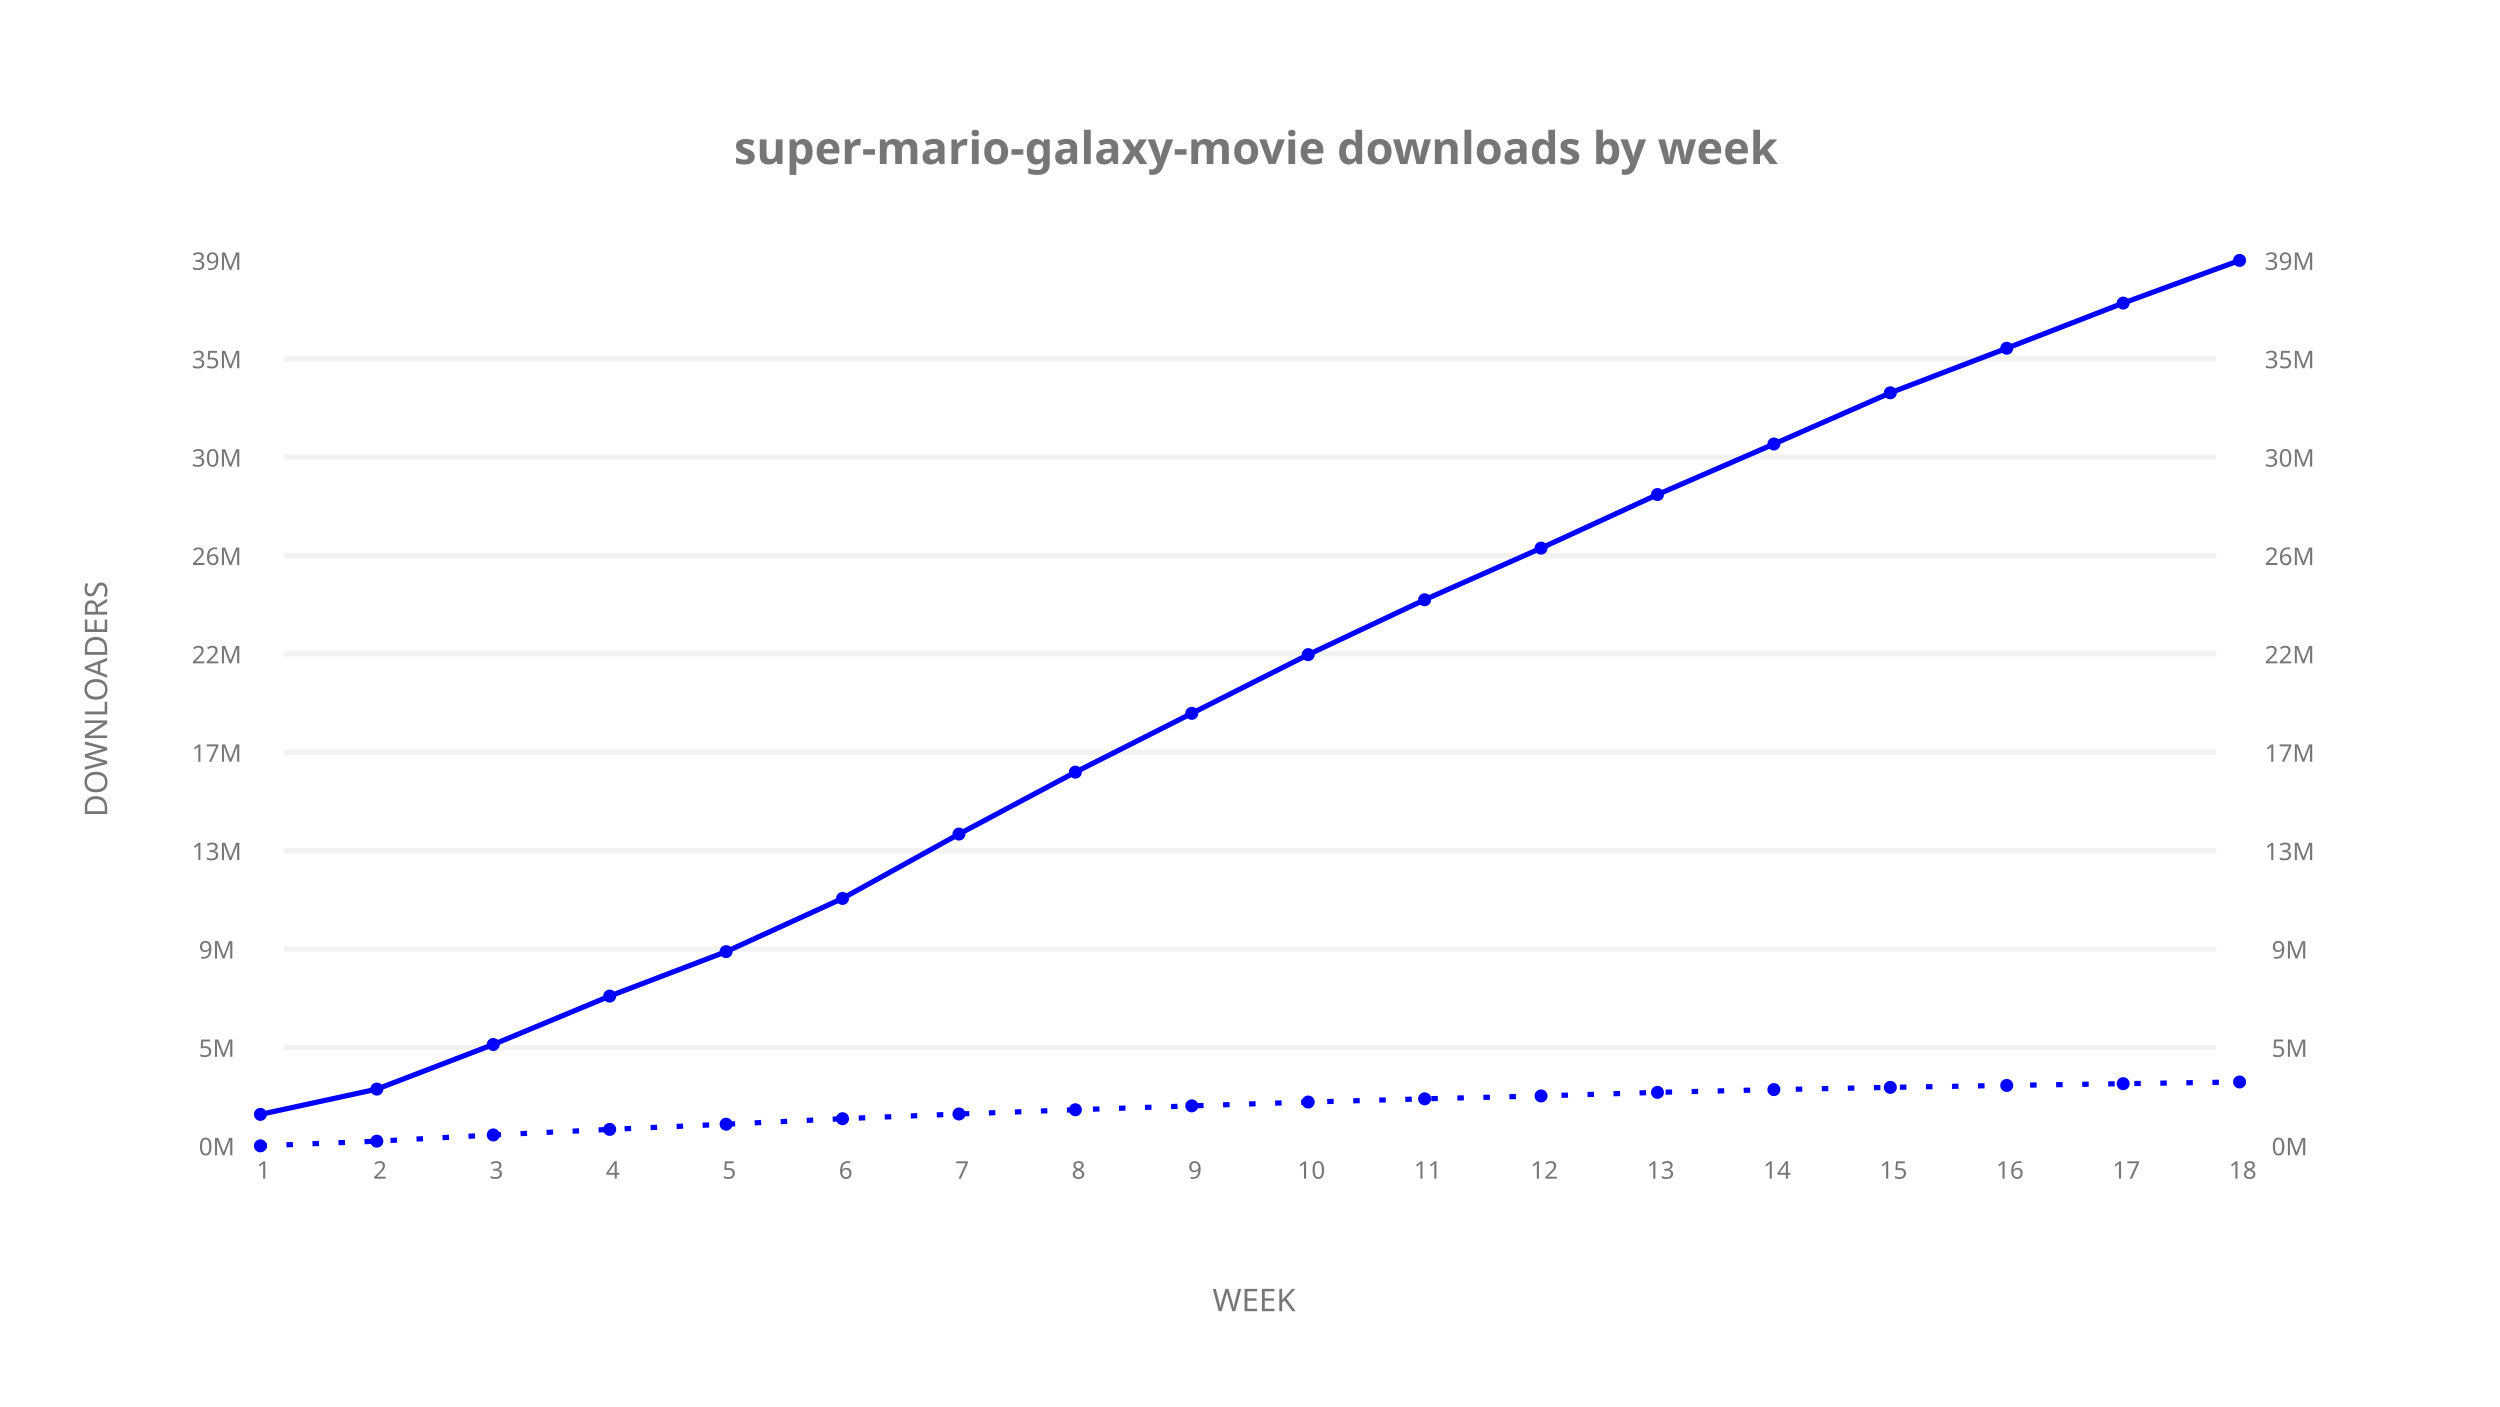
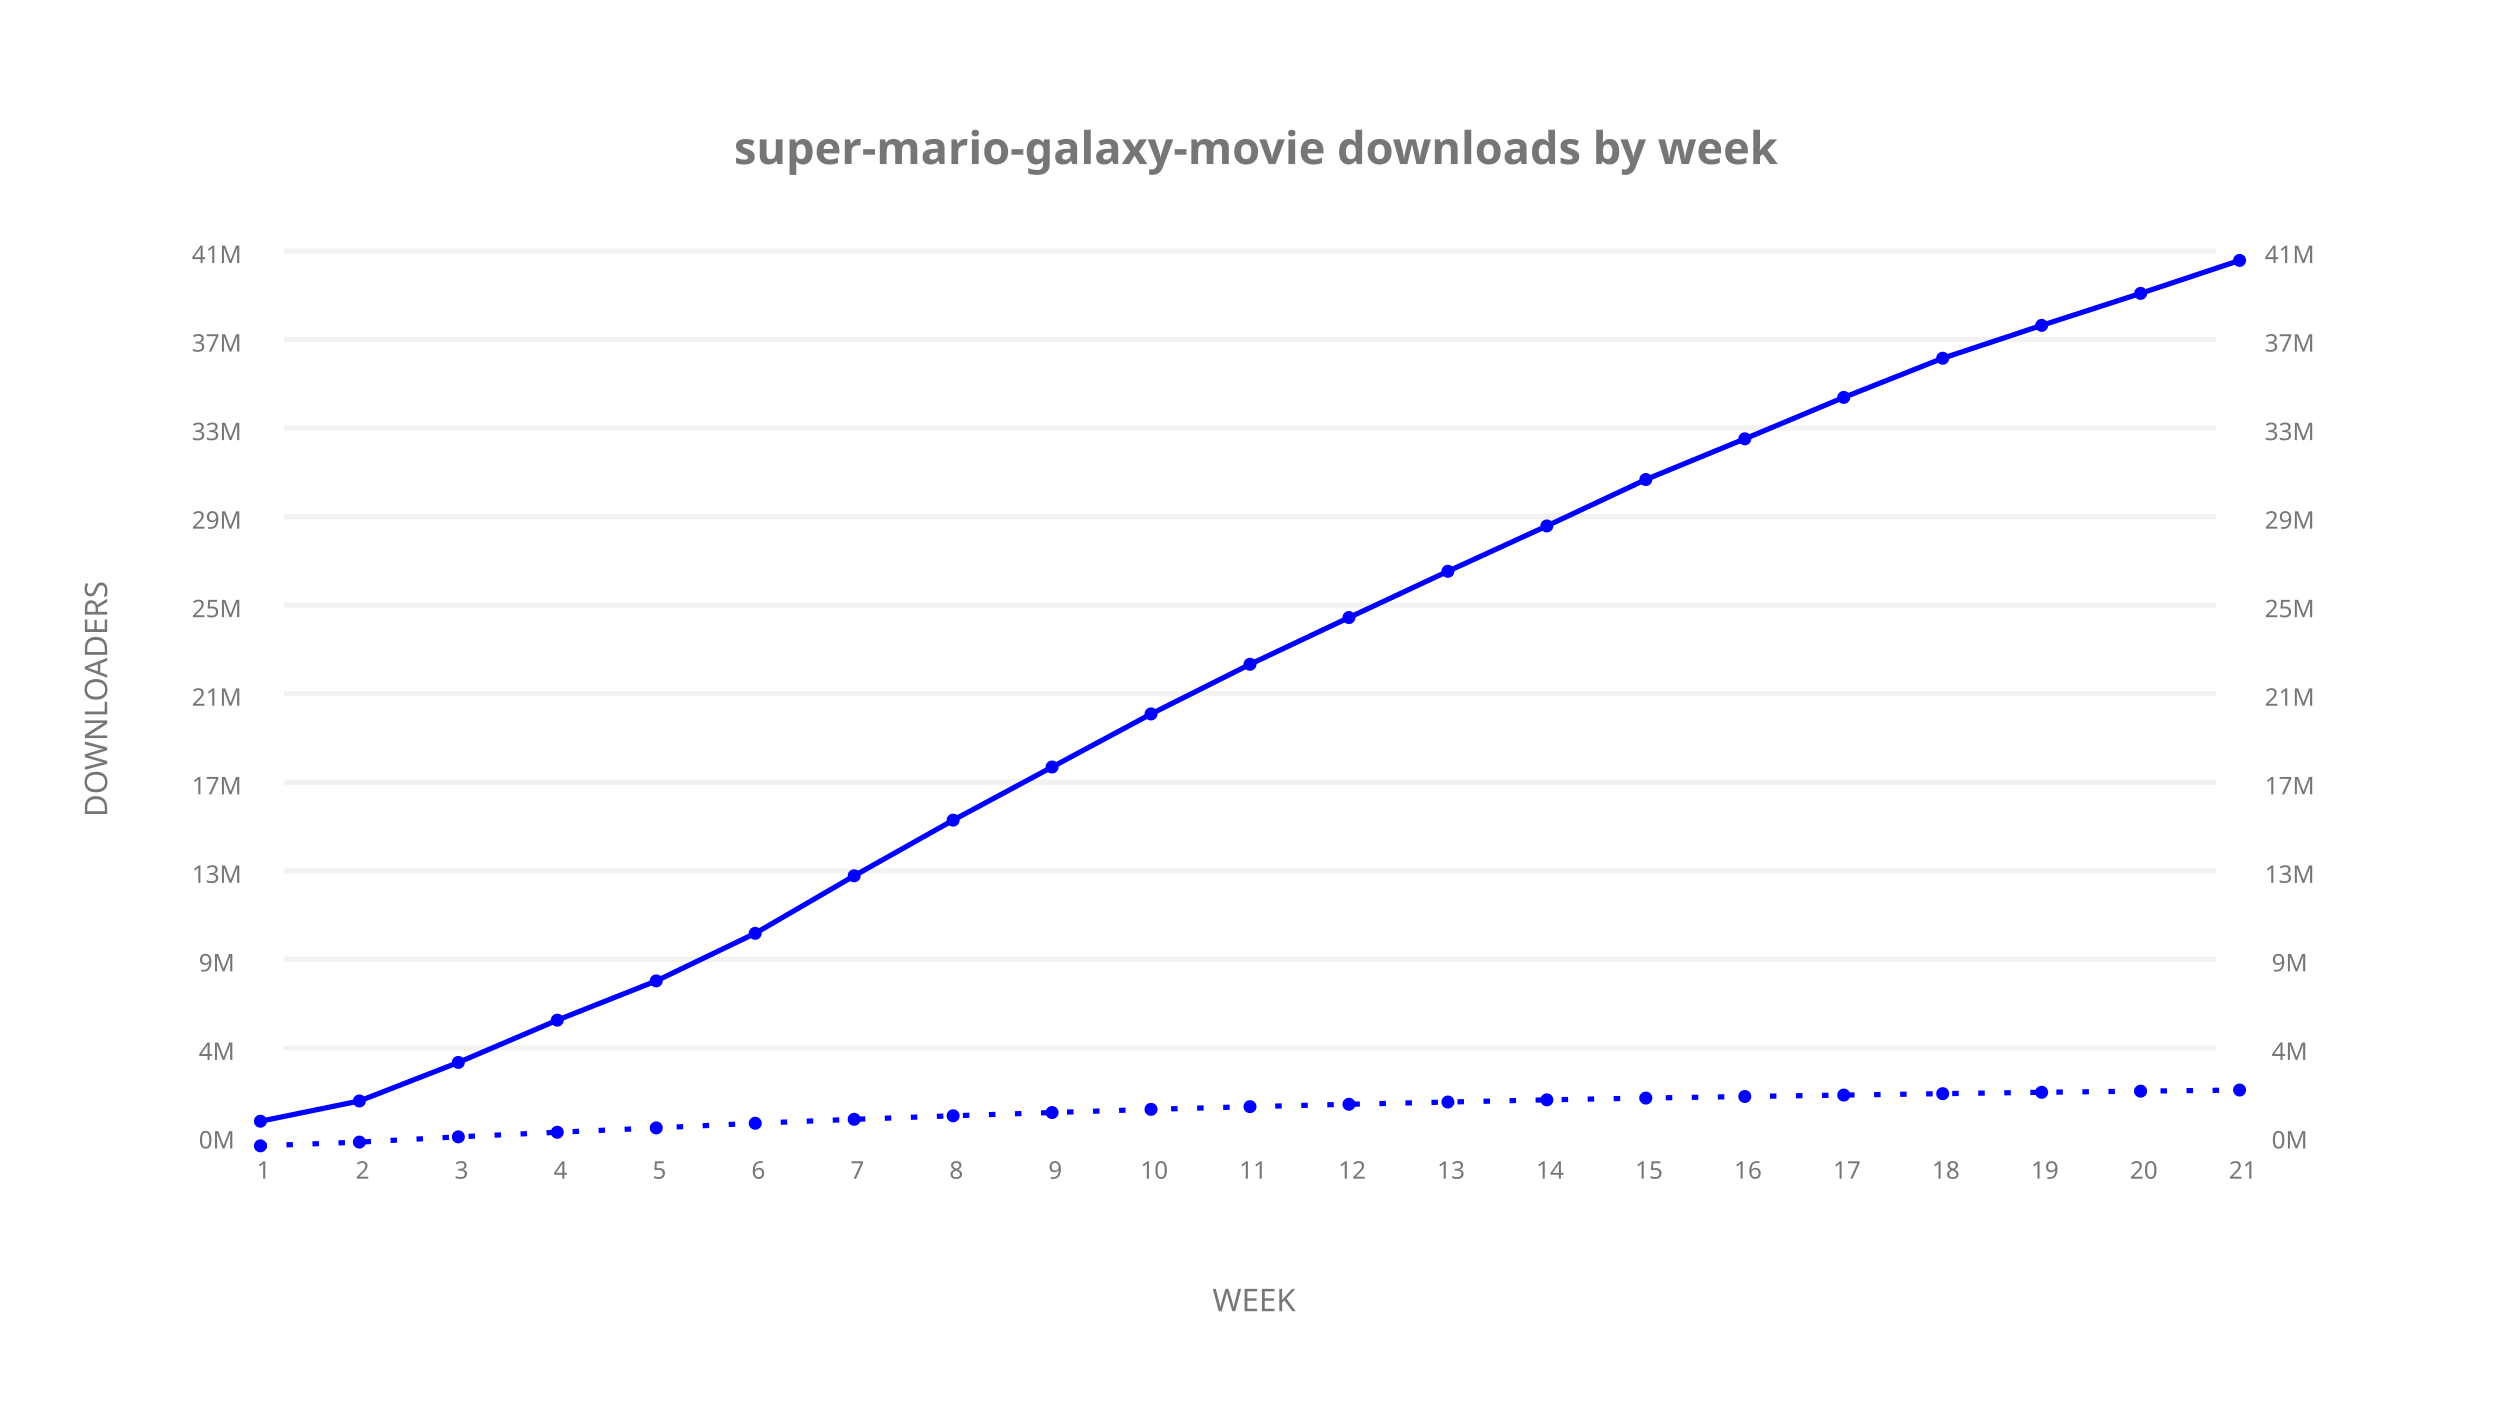
<svg xmlns="http://www.w3.org/2000/svg" xml:space="preserve" id="super-mario-galaxy-movie-downloads-by-week-super-mario-galaxy-movie-week" x="0px" y="0px" width="1920px" height="1080px" viewBox="0 0 1920 1080" enable-background="new 0 0 1920 1080" role="img">
  <g id="annotations">
    <text x="960" y="126" font-family="Atkinson Hyperlegible" font-size="26pt" text-anchor="middle" text-align="center" font-weight="600" font-style="normal" style="fill:rgb(118,118,118); fill-opacity:1; stroke:rgb(118,118,118); stroke-opacity:0; stroke-width:0.5"> super-mario-galaxy-movie downloads by week</text>
    <g id="axes-lines">
      <text x="960" y="1007" font-family="Atkinson Hyperlegible" font-size="18pt" text-anchor="middle" text-align="center" font-weight="500" font-style="normal" style="fill:rgb(118,118,118); fill-opacity:1; stroke:rgb(118,118,118); stroke-opacity:0; stroke-width:0.5"> WEEK</text>
      <text x="73" y="540" font-family="Atkinson Hyperlegible" font-size="18pt" text-anchor="middle" text-align="center" dominant-baseline="central" font-weight="500" font-style="normal" style="fill:rgb(118,118,118); fill-opacity:1; stroke:rgb(118,118,118); stroke-opacity:0; stroke-width:0.5" transform="rotate(-90,73,540)"> DOWNLOADERS</text>
    </g>
    <g id="tic-y-label-lines">
-       <line x1="218" y1="804.444" x2="1702" y2="804.444" style="fill:rgb(0,0,255); fill-opacity:0; stroke:rgb(242,242,242); stroke-opacity:1; stroke-width:4" />
-       <line x1="218" y1="728.889" x2="1702" y2="728.889" style="fill:rgb(0,0,255); fill-opacity:0; stroke:rgb(242,242,242); stroke-opacity:1; stroke-width:4" />
-       <line x1="218" y1="653.333" x2="1702" y2="653.333" style="fill:rgb(0,0,255); fill-opacity:0; stroke:rgb(242,242,242); stroke-opacity:1; stroke-width:4" />
-       <line x1="218" y1="577.778" x2="1702" y2="577.778" style="fill:rgb(0,0,255); fill-opacity:0; stroke:rgb(242,242,242); stroke-opacity:1; stroke-width:4" />
-       <line x1="218" y1="502.222" x2="1702" y2="502.222" style="fill:rgb(0,0,255); fill-opacity:0; stroke:rgb(242,242,242); stroke-opacity:1; stroke-width:4" />
-       <line x1="218" y1="426.667" x2="1702" y2="426.667" style="fill:rgb(0,0,255); fill-opacity:0; stroke:rgb(242,242,242); stroke-opacity:1; stroke-width:4" />
-       <line x1="218" y1="351.111" x2="1702" y2="351.111" style="fill:rgb(0,0,255); fill-opacity:0; stroke:rgb(242,242,242); stroke-opacity:1; stroke-width:4" />
-       <line x1="218" y1="275.556" x2="1702" y2="275.556" style="fill:rgb(0,0,255); fill-opacity:0; stroke:rgb(242,242,242); stroke-opacity:1; stroke-width:4" />
+       <line x1="218" y1="804.782" x2="1702" y2="804.782" style="fill:rgb(0,0,255); fill-opacity:0; stroke:rgb(242,242,242); stroke-opacity:1; stroke-width:4" />
+       <line x1="218" y1="736.782" x2="1702" y2="736.782" style="fill:rgb(0,0,255); fill-opacity:0; stroke:rgb(242,242,242); stroke-opacity:1; stroke-width:4" />
+       <line x1="218" y1="668.782" x2="1702" y2="668.782" style="fill:rgb(0,0,255); fill-opacity:0; stroke:rgb(242,242,242); stroke-opacity:1; stroke-width:4" />
+       <line x1="218" y1="600.782" x2="1702" y2="600.782" style="fill:rgb(0,0,255); fill-opacity:0; stroke:rgb(242,242,242); stroke-opacity:1; stroke-width:4" />
+       <line x1="218" y1="532.782" x2="1702" y2="532.782" style="fill:rgb(0,0,255); fill-opacity:0; stroke:rgb(242,242,242); stroke-opacity:1; stroke-width:4" />
+       <line x1="218" y1="464.782" x2="1702" y2="464.782" style="fill:rgb(0,0,255); fill-opacity:0; stroke:rgb(242,242,242); stroke-opacity:1; stroke-width:4" />
+       <line x1="218" y1="396.782" x2="1702" y2="396.782" style="fill:rgb(0,0,255); fill-opacity:0; stroke:rgb(242,242,242); stroke-opacity:1; stroke-width:4" />
+       <line x1="218" y1="328.782" x2="1702" y2="328.782" style="fill:rgb(0,0,255); fill-opacity:0; stroke:rgb(242,242,242); stroke-opacity:1; stroke-width:4" />
+       <line x1="218" y1="260.782" x2="1702" y2="260.782" style="fill:rgb(0,0,255); fill-opacity:0; stroke:rgb(242,242,242); stroke-opacity:1; stroke-width:4" />
+       <line x1="218" y1="192.782" x2="1702" y2="192.782" style="fill:rgb(0,0,255); fill-opacity:0; stroke:rgb(242,242,242); stroke-opacity:1; stroke-width:4" />
    </g>
    <g id="tic-x-labels">
      <text x="200" y="898" font-family="Atkinson Hyperlegible" font-size="14pt" text-anchor="middle" text-align="center" dominant-baseline="central" font-weight="400" font-style="normal" style="fill:rgb(118,118,118); fill-opacity:1; stroke:rgb(118,118,118); stroke-opacity:0; stroke-width:0.5"> 1</text>
-       <text x="289.412" y="898" font-family="Atkinson Hyperlegible" font-size="14pt" text-anchor="middle" text-align="center" dominant-baseline="central" font-weight="400" font-style="normal" style="fill:rgb(118,118,118); fill-opacity:1; stroke:rgb(118,118,118); stroke-opacity:0; stroke-width:0.5"> 2</text>
-       <text x="378.824" y="898" font-family="Atkinson Hyperlegible" font-size="14pt" text-anchor="middle" text-align="center" dominant-baseline="central" font-weight="400" font-style="normal" style="fill:rgb(118,118,118); fill-opacity:1; stroke:rgb(118,118,118); stroke-opacity:0; stroke-width:0.5"> 3</text>
-       <text x="468.235" y="898" font-family="Atkinson Hyperlegible" font-size="14pt" text-anchor="middle" text-align="center" dominant-baseline="central" font-weight="400" font-style="normal" style="fill:rgb(118,118,118); fill-opacity:1; stroke:rgb(118,118,118); stroke-opacity:0; stroke-width:0.5"> 4</text>
-       <text x="557.647" y="898" font-family="Atkinson Hyperlegible" font-size="14pt" text-anchor="middle" text-align="center" dominant-baseline="central" font-weight="400" font-style="normal" style="fill:rgb(118,118,118); fill-opacity:1; stroke:rgb(118,118,118); stroke-opacity:0; stroke-width:0.5"> 5</text>
-       <text x="647.059" y="898" font-family="Atkinson Hyperlegible" font-size="14pt" text-anchor="middle" text-align="center" dominant-baseline="central" font-weight="400" font-style="normal" style="fill:rgb(118,118,118); fill-opacity:1; stroke:rgb(118,118,118); stroke-opacity:0; stroke-width:0.5"> 6</text>
-       <text x="736.471" y="898" font-family="Atkinson Hyperlegible" font-size="14pt" text-anchor="middle" text-align="center" dominant-baseline="central" font-weight="400" font-style="normal" style="fill:rgb(118,118,118); fill-opacity:1; stroke:rgb(118,118,118); stroke-opacity:0; stroke-width:0.5"> 7</text>
-       <text x="825.882" y="898" font-family="Atkinson Hyperlegible" font-size="14pt" text-anchor="middle" text-align="center" dominant-baseline="central" font-weight="400" font-style="normal" style="fill:rgb(118,118,118); fill-opacity:1; stroke:rgb(118,118,118); stroke-opacity:0; stroke-width:0.5"> 8</text>
-       <text x="915.294" y="898" font-family="Atkinson Hyperlegible" font-size="14pt" text-anchor="middle" text-align="center" dominant-baseline="central" font-weight="400" font-style="normal" style="fill:rgb(118,118,118); fill-opacity:1; stroke:rgb(118,118,118); stroke-opacity:0; stroke-width:0.5"> 9</text>
-       <text x="1004.706" y="898" font-family="Atkinson Hyperlegible" font-size="14pt" text-anchor="middle" text-align="center" dominant-baseline="central" font-weight="400" font-style="normal" style="fill:rgb(118,118,118); fill-opacity:1; stroke:rgb(118,118,118); stroke-opacity:0; stroke-width:0.5"> 10</text>
-       <text x="1094.118" y="898" font-family="Atkinson Hyperlegible" font-size="14pt" text-anchor="middle" text-align="center" dominant-baseline="central" font-weight="400" font-style="normal" style="fill:rgb(118,118,118); fill-opacity:1; stroke:rgb(118,118,118); stroke-opacity:0; stroke-width:0.5"> 11</text>
-       <text x="1183.529" y="898" font-family="Atkinson Hyperlegible" font-size="14pt" text-anchor="middle" text-align="center" dominant-baseline="central" font-weight="400" font-style="normal" style="fill:rgb(118,118,118); fill-opacity:1; stroke:rgb(118,118,118); stroke-opacity:0; stroke-width:0.5"> 12</text>
-       <text x="1272.941" y="898" font-family="Atkinson Hyperlegible" font-size="14pt" text-anchor="middle" text-align="center" dominant-baseline="central" font-weight="400" font-style="normal" style="fill:rgb(118,118,118); fill-opacity:1; stroke:rgb(118,118,118); stroke-opacity:0; stroke-width:0.5"> 13</text>
-       <text x="1362.353" y="898" font-family="Atkinson Hyperlegible" font-size="14pt" text-anchor="middle" text-align="center" dominant-baseline="central" font-weight="400" font-style="normal" style="fill:rgb(118,118,118); fill-opacity:1; stroke:rgb(118,118,118); stroke-opacity:0; stroke-width:0.5"> 14</text>
-       <text x="1451.765" y="898" font-family="Atkinson Hyperlegible" font-size="14pt" text-anchor="middle" text-align="center" dominant-baseline="central" font-weight="400" font-style="normal" style="fill:rgb(118,118,118); fill-opacity:1; stroke:rgb(118,118,118); stroke-opacity:0; stroke-width:0.5"> 15</text>
-       <text x="1541.176" y="898" font-family="Atkinson Hyperlegible" font-size="14pt" text-anchor="middle" text-align="center" dominant-baseline="central" font-weight="400" font-style="normal" style="fill:rgb(118,118,118); fill-opacity:1; stroke:rgb(118,118,118); stroke-opacity:0; stroke-width:0.5"> 16</text>
-       <text x="1630.588" y="898" font-family="Atkinson Hyperlegible" font-size="14pt" text-anchor="middle" text-align="center" dominant-baseline="central" font-weight="400" font-style="normal" style="fill:rgb(118,118,118); fill-opacity:1; stroke:rgb(118,118,118); stroke-opacity:0; stroke-width:0.5"> 17</text>
-       <text x="1720" y="898" font-family="Atkinson Hyperlegible" font-size="14pt" text-anchor="middle" text-align="center" dominant-baseline="central" font-weight="400" font-style="normal" style="fill:rgb(118,118,118); fill-opacity:1; stroke:rgb(118,118,118); stroke-opacity:0; stroke-width:0.5"> 18</text>
+       <text x="276" y="898" font-family="Atkinson Hyperlegible" font-size="14pt" text-anchor="middle" text-align="center" dominant-baseline="central" font-weight="400" font-style="normal" style="fill:rgb(118,118,118); fill-opacity:1; stroke:rgb(118,118,118); stroke-opacity:0; stroke-width:0.5"> 2</text>
+       <text x="352" y="898" font-family="Atkinson Hyperlegible" font-size="14pt" text-anchor="middle" text-align="center" dominant-baseline="central" font-weight="400" font-style="normal" style="fill:rgb(118,118,118); fill-opacity:1; stroke:rgb(118,118,118); stroke-opacity:0; stroke-width:0.5"> 3</text>
+       <text x="428" y="898" font-family="Atkinson Hyperlegible" font-size="14pt" text-anchor="middle" text-align="center" dominant-baseline="central" font-weight="400" font-style="normal" style="fill:rgb(118,118,118); fill-opacity:1; stroke:rgb(118,118,118); stroke-opacity:0; stroke-width:0.5"> 4</text>
+       <text x="504" y="898" font-family="Atkinson Hyperlegible" font-size="14pt" text-anchor="middle" text-align="center" dominant-baseline="central" font-weight="400" font-style="normal" style="fill:rgb(118,118,118); fill-opacity:1; stroke:rgb(118,118,118); stroke-opacity:0; stroke-width:0.5"> 5</text>
+       <text x="580" y="898" font-family="Atkinson Hyperlegible" font-size="14pt" text-anchor="middle" text-align="center" dominant-baseline="central" font-weight="400" font-style="normal" style="fill:rgb(118,118,118); fill-opacity:1; stroke:rgb(118,118,118); stroke-opacity:0; stroke-width:0.5"> 6</text>
+       <text x="656" y="898" font-family="Atkinson Hyperlegible" font-size="14pt" text-anchor="middle" text-align="center" dominant-baseline="central" font-weight="400" font-style="normal" style="fill:rgb(118,118,118); fill-opacity:1; stroke:rgb(118,118,118); stroke-opacity:0; stroke-width:0.5"> 7</text>
+       <text x="732" y="898" font-family="Atkinson Hyperlegible" font-size="14pt" text-anchor="middle" text-align="center" dominant-baseline="central" font-weight="400" font-style="normal" style="fill:rgb(118,118,118); fill-opacity:1; stroke:rgb(118,118,118); stroke-opacity:0; stroke-width:0.5"> 8</text>
+       <text x="808" y="898" font-family="Atkinson Hyperlegible" font-size="14pt" text-anchor="middle" text-align="center" dominant-baseline="central" font-weight="400" font-style="normal" style="fill:rgb(118,118,118); fill-opacity:1; stroke:rgb(118,118,118); stroke-opacity:0; stroke-width:0.5"> 9</text>
+       <text x="884" y="898" font-family="Atkinson Hyperlegible" font-size="14pt" text-anchor="middle" text-align="center" dominant-baseline="central" font-weight="400" font-style="normal" style="fill:rgb(118,118,118); fill-opacity:1; stroke:rgb(118,118,118); stroke-opacity:0; stroke-width:0.5"> 10</text>
+       <text x="960" y="898" font-family="Atkinson Hyperlegible" font-size="14pt" text-anchor="middle" text-align="center" dominant-baseline="central" font-weight="400" font-style="normal" style="fill:rgb(118,118,118); fill-opacity:1; stroke:rgb(118,118,118); stroke-opacity:0; stroke-width:0.5"> 11</text>
+       <text x="1036" y="898" font-family="Atkinson Hyperlegible" font-size="14pt" text-anchor="middle" text-align="center" dominant-baseline="central" font-weight="400" font-style="normal" style="fill:rgb(118,118,118); fill-opacity:1; stroke:rgb(118,118,118); stroke-opacity:0; stroke-width:0.5"> 12</text>
+       <text x="1112" y="898" font-family="Atkinson Hyperlegible" font-size="14pt" text-anchor="middle" text-align="center" dominant-baseline="central" font-weight="400" font-style="normal" style="fill:rgb(118,118,118); fill-opacity:1; stroke:rgb(118,118,118); stroke-opacity:0; stroke-width:0.5"> 13</text>
+       <text x="1188" y="898" font-family="Atkinson Hyperlegible" font-size="14pt" text-anchor="middle" text-align="center" dominant-baseline="central" font-weight="400" font-style="normal" style="fill:rgb(118,118,118); fill-opacity:1; stroke:rgb(118,118,118); stroke-opacity:0; stroke-width:0.5"> 14</text>
+       <text x="1264" y="898" font-family="Atkinson Hyperlegible" font-size="14pt" text-anchor="middle" text-align="center" dominant-baseline="central" font-weight="400" font-style="normal" style="fill:rgb(118,118,118); fill-opacity:1; stroke:rgb(118,118,118); stroke-opacity:0; stroke-width:0.5"> 15</text>
+       <text x="1340" y="898" font-family="Atkinson Hyperlegible" font-size="14pt" text-anchor="middle" text-align="center" dominant-baseline="central" font-weight="400" font-style="normal" style="fill:rgb(118,118,118); fill-opacity:1; stroke:rgb(118,118,118); stroke-opacity:0; stroke-width:0.5"> 16</text>
+       <text x="1416" y="898" font-family="Atkinson Hyperlegible" font-size="14pt" text-anchor="middle" text-align="center" dominant-baseline="central" font-weight="400" font-style="normal" style="fill:rgb(118,118,118); fill-opacity:1; stroke:rgb(118,118,118); stroke-opacity:0; stroke-width:0.5"> 17</text>
+       <text x="1492" y="898" font-family="Atkinson Hyperlegible" font-size="14pt" text-anchor="middle" text-align="center" dominant-baseline="central" font-weight="400" font-style="normal" style="fill:rgb(118,118,118); fill-opacity:1; stroke:rgb(118,118,118); stroke-opacity:0; stroke-width:0.5"> 18</text>
+       <text x="1568" y="898" font-family="Atkinson Hyperlegible" font-size="14pt" text-anchor="middle" text-align="center" dominant-baseline="central" font-weight="400" font-style="normal" style="fill:rgb(118,118,118); fill-opacity:1; stroke:rgb(118,118,118); stroke-opacity:0; stroke-width:0.5"> 19</text>
+       <text x="1644" y="898" font-family="Atkinson Hyperlegible" font-size="14pt" text-anchor="middle" text-align="center" dominant-baseline="central" font-weight="400" font-style="normal" style="fill:rgb(118,118,118); fill-opacity:1; stroke:rgb(118,118,118); stroke-opacity:0; stroke-width:0.5"> 20</text>
+       <text x="1720" y="898" font-family="Atkinson Hyperlegible" font-size="14pt" text-anchor="middle" text-align="center" dominant-baseline="central" font-weight="400" font-style="normal" style="fill:rgb(118,118,118); fill-opacity:1; stroke:rgb(118,118,118); stroke-opacity:0; stroke-width:0.5"> 21</text>
    </g>
    <g id="tic-y-labels">
-       <text x="164" y="880" font-family="Atkinson Hyperlegible" font-size="14pt" text-anchor="middle" text-align="center" dominant-baseline="central" font-weight="400" font-style="normal" style="fill:rgb(118,118,118); fill-opacity:1; stroke:rgb(118,118,118); stroke-opacity:0; stroke-width:0.5"> 0M</text>
-       <text x="1756" y="880" font-family="Atkinson Hyperlegible" font-size="14pt" text-anchor="middle" text-align="center" dominant-baseline="central" font-weight="400" font-style="normal" style="fill:rgb(118,118,118); fill-opacity:1; stroke:rgb(118,118,118); stroke-opacity:0; stroke-width:0.5"> 0M</text>
-       <text x="164" y="804.444" font-family="Atkinson Hyperlegible" font-size="14pt" text-anchor="middle" text-align="center" dominant-baseline="central" font-weight="400" font-style="normal" style="fill:rgb(118,118,118); fill-opacity:1; stroke:rgb(118,118,118); stroke-opacity:0; stroke-width:0.5"> 5M</text>
-       <text x="1756" y="804.444" font-family="Atkinson Hyperlegible" font-size="14pt" text-anchor="middle" text-align="center" dominant-baseline="central" font-weight="400" font-style="normal" style="fill:rgb(118,118,118); fill-opacity:1; stroke:rgb(118,118,118); stroke-opacity:0; stroke-width:0.5"> 5M</text>
-       <text x="164" y="728.889" font-family="Atkinson Hyperlegible" font-size="14pt" text-anchor="middle" text-align="center" dominant-baseline="central" font-weight="400" font-style="normal" style="fill:rgb(118,118,118); fill-opacity:1; stroke:rgb(118,118,118); stroke-opacity:0; stroke-width:0.5"> 9M</text>
-       <text x="1756" y="728.889" font-family="Atkinson Hyperlegible" font-size="14pt" text-anchor="middle" text-align="center" dominant-baseline="central" font-weight="400" font-style="normal" style="fill:rgb(118,118,118); fill-opacity:1; stroke:rgb(118,118,118); stroke-opacity:0; stroke-width:0.5"> 9M</text>
-       <text x="164" y="653.333" font-family="Atkinson Hyperlegible" font-size="14pt" text-anchor="middle" text-align="center" dominant-baseline="central" font-weight="400" font-style="normal" style="fill:rgb(118,118,118); fill-opacity:1; stroke:rgb(118,118,118); stroke-opacity:0; stroke-width:0.5"> 13M</text>
-       <text x="1756" y="653.333" font-family="Atkinson Hyperlegible" font-size="14pt" text-anchor="middle" text-align="center" dominant-baseline="central" font-weight="400" font-style="normal" style="fill:rgb(118,118,118); fill-opacity:1; stroke:rgb(118,118,118); stroke-opacity:0; stroke-width:0.5"> 13M</text>
-       <text x="164" y="577.778" font-family="Atkinson Hyperlegible" font-size="14pt" text-anchor="middle" text-align="center" dominant-baseline="central" font-weight="400" font-style="normal" style="fill:rgb(118,118,118); fill-opacity:1; stroke:rgb(118,118,118); stroke-opacity:0; stroke-width:0.5"> 17M</text>
-       <text x="1756" y="577.778" font-family="Atkinson Hyperlegible" font-size="14pt" text-anchor="middle" text-align="center" dominant-baseline="central" font-weight="400" font-style="normal" style="fill:rgb(118,118,118); fill-opacity:1; stroke:rgb(118,118,118); stroke-opacity:0; stroke-width:0.5"> 17M</text>
-       <text x="164" y="502.222" font-family="Atkinson Hyperlegible" font-size="14pt" text-anchor="middle" text-align="center" dominant-baseline="central" font-weight="400" font-style="normal" style="fill:rgb(118,118,118); fill-opacity:1; stroke:rgb(118,118,118); stroke-opacity:0; stroke-width:0.5"> 22M</text>
-       <text x="1756" y="502.222" font-family="Atkinson Hyperlegible" font-size="14pt" text-anchor="middle" text-align="center" dominant-baseline="central" font-weight="400" font-style="normal" style="fill:rgb(118,118,118); fill-opacity:1; stroke:rgb(118,118,118); stroke-opacity:0; stroke-width:0.5"> 22M</text>
-       <text x="164" y="426.667" font-family="Atkinson Hyperlegible" font-size="14pt" text-anchor="middle" text-align="center" dominant-baseline="central" font-weight="400" font-style="normal" style="fill:rgb(118,118,118); fill-opacity:1; stroke:rgb(118,118,118); stroke-opacity:0; stroke-width:0.5"> 26M</text>
-       <text x="1756" y="426.667" font-family="Atkinson Hyperlegible" font-size="14pt" text-anchor="middle" text-align="center" dominant-baseline="central" font-weight="400" font-style="normal" style="fill:rgb(118,118,118); fill-opacity:1; stroke:rgb(118,118,118); stroke-opacity:0; stroke-width:0.5"> 26M</text>
-       <text x="164" y="351.111" font-family="Atkinson Hyperlegible" font-size="14pt" text-anchor="middle" text-align="center" dominant-baseline="central" font-weight="400" font-style="normal" style="fill:rgb(118,118,118); fill-opacity:1; stroke:rgb(118,118,118); stroke-opacity:0; stroke-width:0.5"> 30M</text>
-       <text x="1756" y="351.111" font-family="Atkinson Hyperlegible" font-size="14pt" text-anchor="middle" text-align="center" dominant-baseline="central" font-weight="400" font-style="normal" style="fill:rgb(118,118,118); fill-opacity:1; stroke:rgb(118,118,118); stroke-opacity:0; stroke-width:0.5"> 30M</text>
-       <text x="164" y="275.556" font-family="Atkinson Hyperlegible" font-size="14pt" text-anchor="middle" text-align="center" dominant-baseline="central" font-weight="400" font-style="normal" style="fill:rgb(118,118,118); fill-opacity:1; stroke:rgb(118,118,118); stroke-opacity:0; stroke-width:0.5"> 35M</text>
-       <text x="1756" y="275.556" font-family="Atkinson Hyperlegible" font-size="14pt" text-anchor="middle" text-align="center" dominant-baseline="central" font-weight="400" font-style="normal" style="fill:rgb(118,118,118); fill-opacity:1; stroke:rgb(118,118,118); stroke-opacity:0; stroke-width:0.5"> 35M</text>
-       <text x="164" y="200" font-family="Atkinson Hyperlegible" font-size="14pt" text-anchor="middle" text-align="center" dominant-baseline="central" font-weight="400" font-style="normal" style="fill:rgb(118,118,118); fill-opacity:1; stroke:rgb(118,118,118); stroke-opacity:0; stroke-width:0.5"> 39M</text>
-       <text x="1756" y="200" font-family="Atkinson Hyperlegible" font-size="14pt" text-anchor="middle" text-align="center" dominant-baseline="central" font-weight="400" font-style="normal" style="fill:rgb(118,118,118); fill-opacity:1; stroke:rgb(118,118,118); stroke-opacity:0; stroke-width:0.5"> 39M</text>
+       <text x="164" y="874.782" font-family="Atkinson Hyperlegible" font-size="14pt" text-anchor="middle" text-align="center" dominant-baseline="central" font-weight="400" font-style="normal" style="fill:rgb(118,118,118); fill-opacity:1; stroke:rgb(118,118,118); stroke-opacity:0; stroke-width:0.5"> 0M</text>
+       <text x="1756" y="874.782" font-family="Atkinson Hyperlegible" font-size="14pt" text-anchor="middle" text-align="center" dominant-baseline="central" font-weight="400" font-style="normal" style="fill:rgb(118,118,118); fill-opacity:1; stroke:rgb(118,118,118); stroke-opacity:0; stroke-width:0.5"> 0M</text>
+       <text x="164" y="806.782" font-family="Atkinson Hyperlegible" font-size="14pt" text-anchor="middle" text-align="center" dominant-baseline="central" font-weight="400" font-style="normal" style="fill:rgb(118,118,118); fill-opacity:1; stroke:rgb(118,118,118); stroke-opacity:0; stroke-width:0.5"> 4M</text>
+       <text x="1756" y="806.782" font-family="Atkinson Hyperlegible" font-size="14pt" text-anchor="middle" text-align="center" dominant-baseline="central" font-weight="400" font-style="normal" style="fill:rgb(118,118,118); fill-opacity:1; stroke:rgb(118,118,118); stroke-opacity:0; stroke-width:0.5"> 4M</text>
+       <text x="164" y="738.782" font-family="Atkinson Hyperlegible" font-size="14pt" text-anchor="middle" text-align="center" dominant-baseline="central" font-weight="400" font-style="normal" style="fill:rgb(118,118,118); fill-opacity:1; stroke:rgb(118,118,118); stroke-opacity:0; stroke-width:0.5"> 9M</text>
+       <text x="1756" y="738.782" font-family="Atkinson Hyperlegible" font-size="14pt" text-anchor="middle" text-align="center" dominant-baseline="central" font-weight="400" font-style="normal" style="fill:rgb(118,118,118); fill-opacity:1; stroke:rgb(118,118,118); stroke-opacity:0; stroke-width:0.5"> 9M</text>
+       <text x="164" y="670.782" font-family="Atkinson Hyperlegible" font-size="14pt" text-anchor="middle" text-align="center" dominant-baseline="central" font-weight="400" font-style="normal" style="fill:rgb(118,118,118); fill-opacity:1; stroke:rgb(118,118,118); stroke-opacity:0; stroke-width:0.5"> 13M</text>
+       <text x="1756" y="670.782" font-family="Atkinson Hyperlegible" font-size="14pt" text-anchor="middle" text-align="center" dominant-baseline="central" font-weight="400" font-style="normal" style="fill:rgb(118,118,118); fill-opacity:1; stroke:rgb(118,118,118); stroke-opacity:0; stroke-width:0.5"> 13M</text>
+       <text x="164" y="602.782" font-family="Atkinson Hyperlegible" font-size="14pt" text-anchor="middle" text-align="center" dominant-baseline="central" font-weight="400" font-style="normal" style="fill:rgb(118,118,118); fill-opacity:1; stroke:rgb(118,118,118); stroke-opacity:0; stroke-width:0.5"> 17M</text>
+       <text x="1756" y="602.782" font-family="Atkinson Hyperlegible" font-size="14pt" text-anchor="middle" text-align="center" dominant-baseline="central" font-weight="400" font-style="normal" style="fill:rgb(118,118,118); fill-opacity:1; stroke:rgb(118,118,118); stroke-opacity:0; stroke-width:0.5"> 17M</text>
+       <text x="164" y="534.782" font-family="Atkinson Hyperlegible" font-size="14pt" text-anchor="middle" text-align="center" dominant-baseline="central" font-weight="400" font-style="normal" style="fill:rgb(118,118,118); fill-opacity:1; stroke:rgb(118,118,118); stroke-opacity:0; stroke-width:0.5"> 21M</text>
+       <text x="1756" y="534.782" font-family="Atkinson Hyperlegible" font-size="14pt" text-anchor="middle" text-align="center" dominant-baseline="central" font-weight="400" font-style="normal" style="fill:rgb(118,118,118); fill-opacity:1; stroke:rgb(118,118,118); stroke-opacity:0; stroke-width:0.5"> 21M</text>
+       <text x="164" y="466.782" font-family="Atkinson Hyperlegible" font-size="14pt" text-anchor="middle" text-align="center" dominant-baseline="central" font-weight="400" font-style="normal" style="fill:rgb(118,118,118); fill-opacity:1; stroke:rgb(118,118,118); stroke-opacity:0; stroke-width:0.5"> 25M</text>
+       <text x="1756" y="466.782" font-family="Atkinson Hyperlegible" font-size="14pt" text-anchor="middle" text-align="center" dominant-baseline="central" font-weight="400" font-style="normal" style="fill:rgb(118,118,118); fill-opacity:1; stroke:rgb(118,118,118); stroke-opacity:0; stroke-width:0.5"> 25M</text>
+       <text x="164" y="398.782" font-family="Atkinson Hyperlegible" font-size="14pt" text-anchor="middle" text-align="center" dominant-baseline="central" font-weight="400" font-style="normal" style="fill:rgb(118,118,118); fill-opacity:1; stroke:rgb(118,118,118); stroke-opacity:0; stroke-width:0.5"> 29M</text>
+       <text x="1756" y="398.782" font-family="Atkinson Hyperlegible" font-size="14pt" text-anchor="middle" text-align="center" dominant-baseline="central" font-weight="400" font-style="normal" style="fill:rgb(118,118,118); fill-opacity:1; stroke:rgb(118,118,118); stroke-opacity:0; stroke-width:0.5"> 29M</text>
+       <text x="164" y="330.782" font-family="Atkinson Hyperlegible" font-size="14pt" text-anchor="middle" text-align="center" dominant-baseline="central" font-weight="400" font-style="normal" style="fill:rgb(118,118,118); fill-opacity:1; stroke:rgb(118,118,118); stroke-opacity:0; stroke-width:0.5"> 33M</text>
+       <text x="1756" y="330.782" font-family="Atkinson Hyperlegible" font-size="14pt" text-anchor="middle" text-align="center" dominant-baseline="central" font-weight="400" font-style="normal" style="fill:rgb(118,118,118); fill-opacity:1; stroke:rgb(118,118,118); stroke-opacity:0; stroke-width:0.5"> 33M</text>
+       <text x="164" y="262.782" font-family="Atkinson Hyperlegible" font-size="14pt" text-anchor="middle" text-align="center" dominant-baseline="central" font-weight="400" font-style="normal" style="fill:rgb(118,118,118); fill-opacity:1; stroke:rgb(118,118,118); stroke-opacity:0; stroke-width:0.5"> 37M</text>
+       <text x="1756" y="262.782" font-family="Atkinson Hyperlegible" font-size="14pt" text-anchor="middle" text-align="center" dominant-baseline="central" font-weight="400" font-style="normal" style="fill:rgb(118,118,118); fill-opacity:1; stroke:rgb(118,118,118); stroke-opacity:0; stroke-width:0.5"> 37M</text>
+       <text x="164" y="194.782" font-family="Atkinson Hyperlegible" font-size="14pt" text-anchor="middle" text-align="center" dominant-baseline="central" font-weight="400" font-style="normal" style="fill:rgb(118,118,118); fill-opacity:1; stroke:rgb(118,118,118); stroke-opacity:0; stroke-width:0.5"> 41M</text>
+       <text x="1756" y="194.782" font-family="Atkinson Hyperlegible" font-size="14pt" text-anchor="middle" text-align="center" dominant-baseline="central" font-weight="400" font-style="normal" style="fill:rgb(118,118,118); fill-opacity:1; stroke:rgb(118,118,118); stroke-opacity:0; stroke-width:0.5"> 41M</text>
    </g>
  </g>
  <g id="polyline-super-mario-galaxy-movie downloads by week">
-     <polyline points="200,855.849 289.412,836.438 378.824,802.176 468.235,764.997 557.647,730.858 647.059,689.988 736.471,640.558 825.882,593.006 915.294,547.841 1004.71,502.75 1094.12,460.612 1183.53,420.972 1272.94,379.815 1362.35,340.994 1451.76,301.678 1541.18,267.447 1630.59,232.764 1720,200 " style="fill:rgb(0,0,255); fill-opacity:0; stroke:rgb(0,0,255); stroke-opacity:1; stroke-width:4" />
+     <polyline points="200,861.091 276,845.541 352,815.955 428,783.471 504,753.321 580,716.793 656,672.628 732,629.882 808,589.068 884,548.313 960,510.176 1036,474.259 1112,438.74 1188,403.909 1264,368.271 1340,337.022 1416,305.215 1492,275.122 1568,249.887 1644,225.309 1720,200 " style="fill:rgb(0,0,255); fill-opacity:0; stroke:rgb(0,0,255); stroke-opacity:1; stroke-width:4" />
  </g>
  <g id="markers-super-mario-galaxy-movie downloads by week">
-     <circle cx="200" cy="855.849" r="5" style="fill:rgb(0,0,255); fill-opacity:1; stroke:rgb(0,0,255); stroke-opacity:0; stroke-width:4">
+     <circle cx="200" cy="861.091" r="5" style="fill:rgb(0,0,255); fill-opacity:1; stroke:rgb(0,0,255); stroke-opacity:0; stroke-width:4">
</circle>
-     <circle cx="289.412" cy="836.438" r="5" style="fill:rgb(0,0,255); fill-opacity:1; stroke:rgb(0,0,255); stroke-opacity:0; stroke-width:4">
+     <circle cx="276" cy="845.541" r="5" style="fill:rgb(0,0,255); fill-opacity:1; stroke:rgb(0,0,255); stroke-opacity:0; stroke-width:4">
</circle>
-     <circle cx="378.824" cy="802.176" r="5" style="fill:rgb(0,0,255); fill-opacity:1; stroke:rgb(0,0,255); stroke-opacity:0; stroke-width:4">
+     <circle cx="352" cy="815.955" r="5" style="fill:rgb(0,0,255); fill-opacity:1; stroke:rgb(0,0,255); stroke-opacity:0; stroke-width:4">
</circle>
-     <circle cx="468.235" cy="764.997" r="5" style="fill:rgb(0,0,255); fill-opacity:1; stroke:rgb(0,0,255); stroke-opacity:0; stroke-width:4">
+     <circle cx="428" cy="783.471" r="5" style="fill:rgb(0,0,255); fill-opacity:1; stroke:rgb(0,0,255); stroke-opacity:0; stroke-width:4">
</circle>
-     <circle cx="557.647" cy="730.858" r="5" style="fill:rgb(0,0,255); fill-opacity:1; stroke:rgb(0,0,255); stroke-opacity:0; stroke-width:4">
+     <circle cx="504" cy="753.321" r="5" style="fill:rgb(0,0,255); fill-opacity:1; stroke:rgb(0,0,255); stroke-opacity:0; stroke-width:4">
</circle>
-     <circle cx="647.059" cy="689.988" r="5" style="fill:rgb(0,0,255); fill-opacity:1; stroke:rgb(0,0,255); stroke-opacity:0; stroke-width:4">
+     <circle cx="580" cy="716.793" r="5" style="fill:rgb(0,0,255); fill-opacity:1; stroke:rgb(0,0,255); stroke-opacity:0; stroke-width:4">
</circle>
-     <circle cx="736.471" cy="640.558" r="5" style="fill:rgb(0,0,255); fill-opacity:1; stroke:rgb(0,0,255); stroke-opacity:0; stroke-width:4">
+     <circle cx="656" cy="672.628" r="5" style="fill:rgb(0,0,255); fill-opacity:1; stroke:rgb(0,0,255); stroke-opacity:0; stroke-width:4">
</circle>
-     <circle cx="825.882" cy="593.006" r="5" style="fill:rgb(0,0,255); fill-opacity:1; stroke:rgb(0,0,255); stroke-opacity:0; stroke-width:4">
+     <circle cx="732" cy="629.882" r="5" style="fill:rgb(0,0,255); fill-opacity:1; stroke:rgb(0,0,255); stroke-opacity:0; stroke-width:4">
</circle>
-     <circle cx="915.294" cy="547.841" r="5" style="fill:rgb(0,0,255); fill-opacity:1; stroke:rgb(0,0,255); stroke-opacity:0; stroke-width:4">
+     <circle cx="808" cy="589.068" r="5" style="fill:rgb(0,0,255); fill-opacity:1; stroke:rgb(0,0,255); stroke-opacity:0; stroke-width:4">
</circle>
-     <circle cx="1004.706" cy="502.75" r="5" style="fill:rgb(0,0,255); fill-opacity:1; stroke:rgb(0,0,255); stroke-opacity:0; stroke-width:4">
+     <circle cx="884" cy="548.313" r="5" style="fill:rgb(0,0,255); fill-opacity:1; stroke:rgb(0,0,255); stroke-opacity:0; stroke-width:4">
</circle>
-     <circle cx="1094.118" cy="460.612" r="5" style="fill:rgb(0,0,255); fill-opacity:1; stroke:rgb(0,0,255); stroke-opacity:0; stroke-width:4">
+     <circle cx="960" cy="510.176" r="5" style="fill:rgb(0,0,255); fill-opacity:1; stroke:rgb(0,0,255); stroke-opacity:0; stroke-width:4">
</circle>
-     <circle cx="1183.529" cy="420.972" r="5" style="fill:rgb(0,0,255); fill-opacity:1; stroke:rgb(0,0,255); stroke-opacity:0; stroke-width:4">
+     <circle cx="1036" cy="474.259" r="5" style="fill:rgb(0,0,255); fill-opacity:1; stroke:rgb(0,0,255); stroke-opacity:0; stroke-width:4">
</circle>
-     <circle cx="1272.941" cy="379.815" r="5" style="fill:rgb(0,0,255); fill-opacity:1; stroke:rgb(0,0,255); stroke-opacity:0; stroke-width:4">
+     <circle cx="1112" cy="438.74" r="5" style="fill:rgb(0,0,255); fill-opacity:1; stroke:rgb(0,0,255); stroke-opacity:0; stroke-width:4">
</circle>
-     <circle cx="1362.353" cy="340.994" r="5" style="fill:rgb(0,0,255); fill-opacity:1; stroke:rgb(0,0,255); stroke-opacity:0; stroke-width:4">
+     <circle cx="1188" cy="403.909" r="5" style="fill:rgb(0,0,255); fill-opacity:1; stroke:rgb(0,0,255); stroke-opacity:0; stroke-width:4">
</circle>
-     <circle cx="1451.765" cy="301.678" r="5" style="fill:rgb(0,0,255); fill-opacity:1; stroke:rgb(0,0,255); stroke-opacity:0; stroke-width:4">
+     <circle cx="1264" cy="368.271" r="5" style="fill:rgb(0,0,255); fill-opacity:1; stroke:rgb(0,0,255); stroke-opacity:0; stroke-width:4">
</circle>
-     <circle cx="1541.176" cy="267.447" r="5" style="fill:rgb(0,0,255); fill-opacity:1; stroke:rgb(0,0,255); stroke-opacity:0; stroke-width:4">
+     <circle cx="1340" cy="337.022" r="5" style="fill:rgb(0,0,255); fill-opacity:1; stroke:rgb(0,0,255); stroke-opacity:0; stroke-width:4">
</circle>
-     <circle cx="1630.588" cy="232.764" r="5" style="fill:rgb(0,0,255); fill-opacity:1; stroke:rgb(0,0,255); stroke-opacity:0; stroke-width:4">
+     <circle cx="1416" cy="305.215" r="5" style="fill:rgb(0,0,255); fill-opacity:1; stroke:rgb(0,0,255); stroke-opacity:0; stroke-width:4">
+ </circle>
+     <circle cx="1492" cy="275.122" r="5" style="fill:rgb(0,0,255); fill-opacity:1; stroke:rgb(0,0,255); stroke-opacity:0; stroke-width:4">
+ </circle>
+     <circle cx="1568" cy="249.887" r="5" style="fill:rgb(0,0,255); fill-opacity:1; stroke:rgb(0,0,255); stroke-opacity:0; stroke-width:4">
+ </circle>
+     <circle cx="1644" cy="225.309" r="5" style="fill:rgb(0,0,255); fill-opacity:1; stroke:rgb(0,0,255); stroke-opacity:0; stroke-width:4">
</circle>
    <circle cx="1720" cy="200" r="5" style="fill:rgb(0,0,255); fill-opacity:1; stroke:rgb(0,0,255); stroke-opacity:0; stroke-width:4">
</circle>
  </g>
  <g id="polyline-super-mario-galaxy-movie downloads by week uploaders">
-     <polyline points="200,880 289.412,876.429 378.824,871.627 468.235,867.388 557.647,863.383 647.059,859.16 736.471,855.557 825.882,852.295 915.294,849.306 1004.71,846.371 1094.12,843.893 1183.53,841.674 1272.94,838.944 1362.35,836.822 1451.76,835.091 1541.18,833.615 1630.59,832.278 1720,830.959 " stroke-dasharray="5 15" style="fill:rgb(0,0,255); fill-opacity:0; stroke:rgb(0,0,255); stroke-opacity:1; stroke-width:4" />
+     <polyline points="200,880 276,877.136 352,873.088 428,869.572 504,866.229 580,862.663 656,859.629 732,856.921 808,854.426 884,851.993 960,849.922 1036,848.08 1112,846.364 1188,844.695 1264,843.305 1340,842.117 1416,841.026 1492,839.938 1568,838.885 1644,837.991 1720,837.143 " stroke-dasharray="5 15" style="fill:rgb(0,0,255); fill-opacity:0; stroke:rgb(0,0,255); stroke-opacity:1; stroke-width:4" />
  </g>
  <g id="markers-super-mario-galaxy-movie downloads by week uploaders">
    <circle cx="200" cy="880" r="5" style="fill:rgb(0,0,255); fill-opacity:1; stroke:rgb(0,0,255); stroke-opacity:0; stroke-width:4">
</circle>
-     <circle cx="289.412" cy="876.429" r="5" style="fill:rgb(0,0,255); fill-opacity:1; stroke:rgb(0,0,255); stroke-opacity:0; stroke-width:4">
+     <circle cx="276" cy="877.136" r="5" style="fill:rgb(0,0,255); fill-opacity:1; stroke:rgb(0,0,255); stroke-opacity:0; stroke-width:4">
</circle>
-     <circle cx="378.824" cy="871.627" r="5" style="fill:rgb(0,0,255); fill-opacity:1; stroke:rgb(0,0,255); stroke-opacity:0; stroke-width:4">
+     <circle cx="352" cy="873.088" r="5" style="fill:rgb(0,0,255); fill-opacity:1; stroke:rgb(0,0,255); stroke-opacity:0; stroke-width:4">
</circle>
-     <circle cx="468.235" cy="867.388" r="5" style="fill:rgb(0,0,255); fill-opacity:1; stroke:rgb(0,0,255); stroke-opacity:0; stroke-width:4">
+     <circle cx="428" cy="869.572" r="5" style="fill:rgb(0,0,255); fill-opacity:1; stroke:rgb(0,0,255); stroke-opacity:0; stroke-width:4">
</circle>
-     <circle cx="557.647" cy="863.383" r="5" style="fill:rgb(0,0,255); fill-opacity:1; stroke:rgb(0,0,255); stroke-opacity:0; stroke-width:4">
+     <circle cx="504" cy="866.229" r="5" style="fill:rgb(0,0,255); fill-opacity:1; stroke:rgb(0,0,255); stroke-opacity:0; stroke-width:4">
</circle>
-     <circle cx="647.059" cy="859.16" r="5" style="fill:rgb(0,0,255); fill-opacity:1; stroke:rgb(0,0,255); stroke-opacity:0; stroke-width:4">
+     <circle cx="580" cy="862.663" r="5" style="fill:rgb(0,0,255); fill-opacity:1; stroke:rgb(0,0,255); stroke-opacity:0; stroke-width:4">
</circle>
-     <circle cx="736.471" cy="855.557" r="5" style="fill:rgb(0,0,255); fill-opacity:1; stroke:rgb(0,0,255); stroke-opacity:0; stroke-width:4">
+     <circle cx="656" cy="859.629" r="5" style="fill:rgb(0,0,255); fill-opacity:1; stroke:rgb(0,0,255); stroke-opacity:0; stroke-width:4">
</circle>
-     <circle cx="825.882" cy="852.295" r="5" style="fill:rgb(0,0,255); fill-opacity:1; stroke:rgb(0,0,255); stroke-opacity:0; stroke-width:4">
+     <circle cx="732" cy="856.921" r="5" style="fill:rgb(0,0,255); fill-opacity:1; stroke:rgb(0,0,255); stroke-opacity:0; stroke-width:4">
</circle>
-     <circle cx="915.294" cy="849.306" r="5" style="fill:rgb(0,0,255); fill-opacity:1; stroke:rgb(0,0,255); stroke-opacity:0; stroke-width:4">
+     <circle cx="808" cy="854.426" r="5" style="fill:rgb(0,0,255); fill-opacity:1; stroke:rgb(0,0,255); stroke-opacity:0; stroke-width:4">
</circle>
-     <circle cx="1004.706" cy="846.371" r="5" style="fill:rgb(0,0,255); fill-opacity:1; stroke:rgb(0,0,255); stroke-opacity:0; stroke-width:4">
+     <circle cx="884" cy="851.993" r="5" style="fill:rgb(0,0,255); fill-opacity:1; stroke:rgb(0,0,255); stroke-opacity:0; stroke-width:4">
</circle>
-     <circle cx="1094.118" cy="843.893" r="5" style="fill:rgb(0,0,255); fill-opacity:1; stroke:rgb(0,0,255); stroke-opacity:0; stroke-width:4">
+     <circle cx="960" cy="849.922" r="5" style="fill:rgb(0,0,255); fill-opacity:1; stroke:rgb(0,0,255); stroke-opacity:0; stroke-width:4">
</circle>
-     <circle cx="1183.529" cy="841.674" r="5" style="fill:rgb(0,0,255); fill-opacity:1; stroke:rgb(0,0,255); stroke-opacity:0; stroke-width:4">
+     <circle cx="1036" cy="848.08" r="5" style="fill:rgb(0,0,255); fill-opacity:1; stroke:rgb(0,0,255); stroke-opacity:0; stroke-width:4">
</circle>
-     <circle cx="1272.941" cy="838.944" r="5" style="fill:rgb(0,0,255); fill-opacity:1; stroke:rgb(0,0,255); stroke-opacity:0; stroke-width:4">
+     <circle cx="1112" cy="846.364" r="5" style="fill:rgb(0,0,255); fill-opacity:1; stroke:rgb(0,0,255); stroke-opacity:0; stroke-width:4">
</circle>
-     <circle cx="1362.353" cy="836.822" r="5" style="fill:rgb(0,0,255); fill-opacity:1; stroke:rgb(0,0,255); stroke-opacity:0; stroke-width:4">
+     <circle cx="1188" cy="844.695" r="5" style="fill:rgb(0,0,255); fill-opacity:1; stroke:rgb(0,0,255); stroke-opacity:0; stroke-width:4">
</circle>
-     <circle cx="1451.765" cy="835.091" r="5" style="fill:rgb(0,0,255); fill-opacity:1; stroke:rgb(0,0,255); stroke-opacity:0; stroke-width:4">
+     <circle cx="1264" cy="843.305" r="5" style="fill:rgb(0,0,255); fill-opacity:1; stroke:rgb(0,0,255); stroke-opacity:0; stroke-width:4">
</circle>
-     <circle cx="1541.176" cy="833.615" r="5" style="fill:rgb(0,0,255); fill-opacity:1; stroke:rgb(0,0,255); stroke-opacity:0; stroke-width:4">
+     <circle cx="1340" cy="842.117" r="5" style="fill:rgb(0,0,255); fill-opacity:1; stroke:rgb(0,0,255); stroke-opacity:0; stroke-width:4">
</circle>
-     <circle cx="1630.588" cy="832.278" r="5" style="fill:rgb(0,0,255); fill-opacity:1; stroke:rgb(0,0,255); stroke-opacity:0; stroke-width:4">
+     <circle cx="1416" cy="841.026" r="5" style="fill:rgb(0,0,255); fill-opacity:1; stroke:rgb(0,0,255); stroke-opacity:0; stroke-width:4">
</circle>
-     <circle cx="1720" cy="830.959" r="5" style="fill:rgb(0,0,255); fill-opacity:1; stroke:rgb(0,0,255); stroke-opacity:0; stroke-width:4">
+     <circle cx="1492" cy="839.938" r="5" style="fill:rgb(0,0,255); fill-opacity:1; stroke:rgb(0,0,255); stroke-opacity:0; stroke-width:4">
+ </circle>
+     <circle cx="1568" cy="838.885" r="5" style="fill:rgb(0,0,255); fill-opacity:1; stroke:rgb(0,0,255); stroke-opacity:0; stroke-width:4">
+ </circle>
+     <circle cx="1644" cy="837.991" r="5" style="fill:rgb(0,0,255); fill-opacity:1; stroke:rgb(0,0,255); stroke-opacity:0; stroke-width:4">
+ </circle>
+     <circle cx="1720" cy="837.143" r="5" style="fill:rgb(0,0,255); fill-opacity:1; stroke:rgb(0,0,255); stroke-opacity:0; stroke-width:4">
</circle>
  </g>
</svg>
